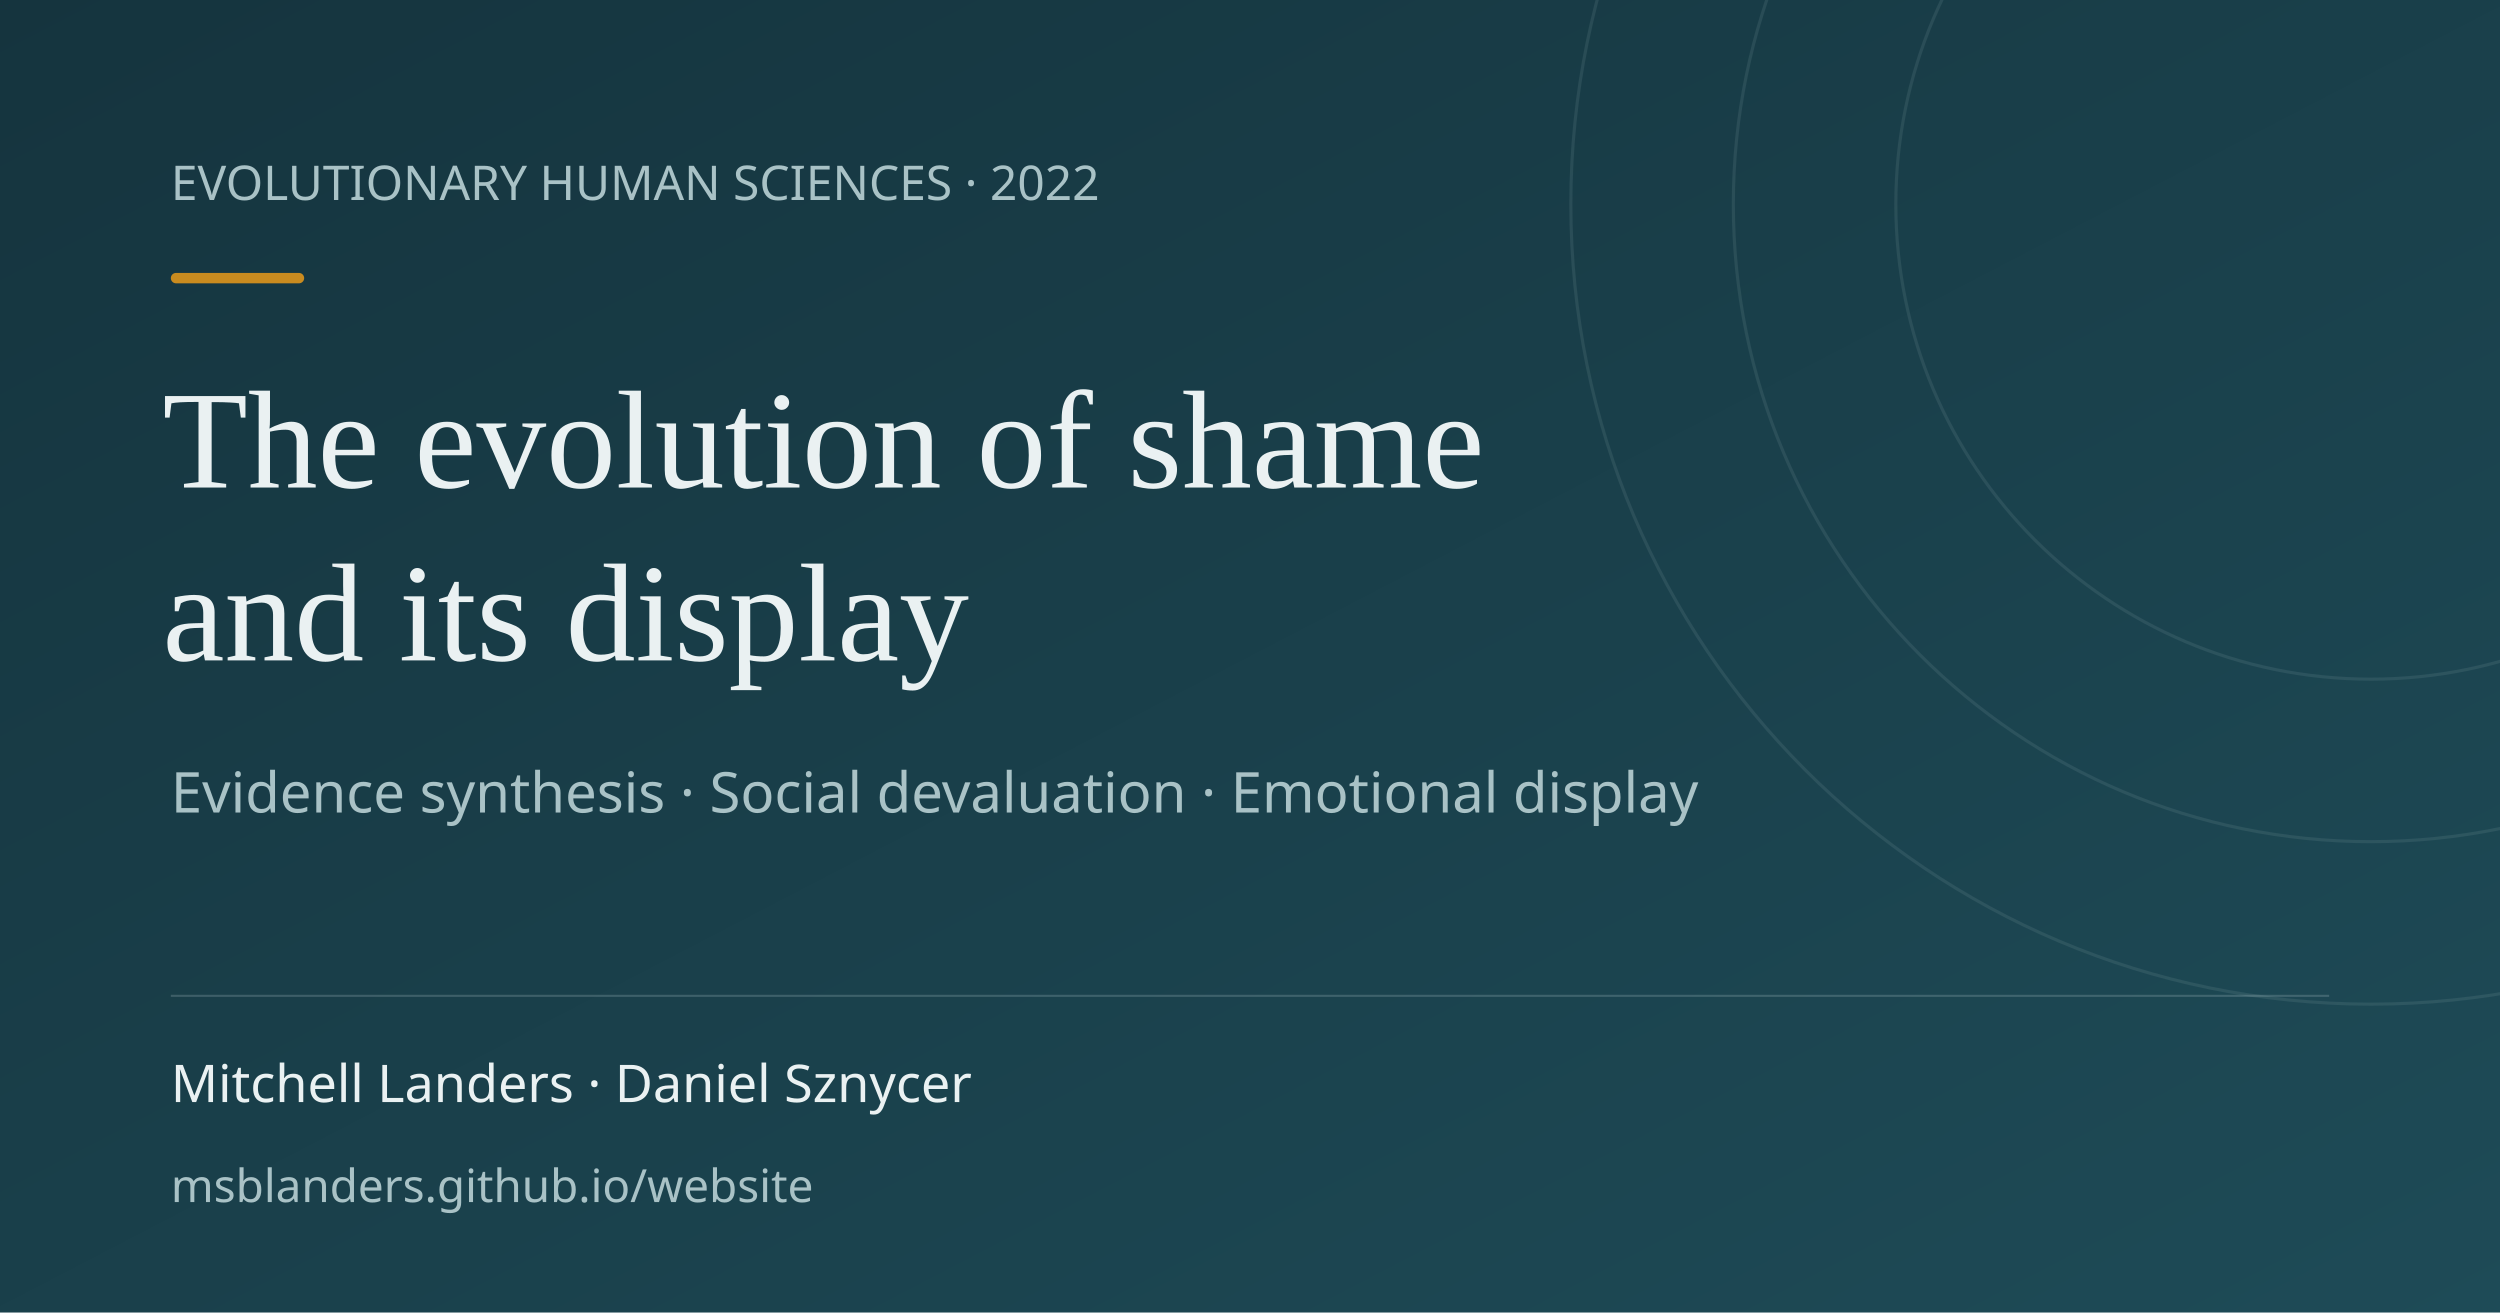
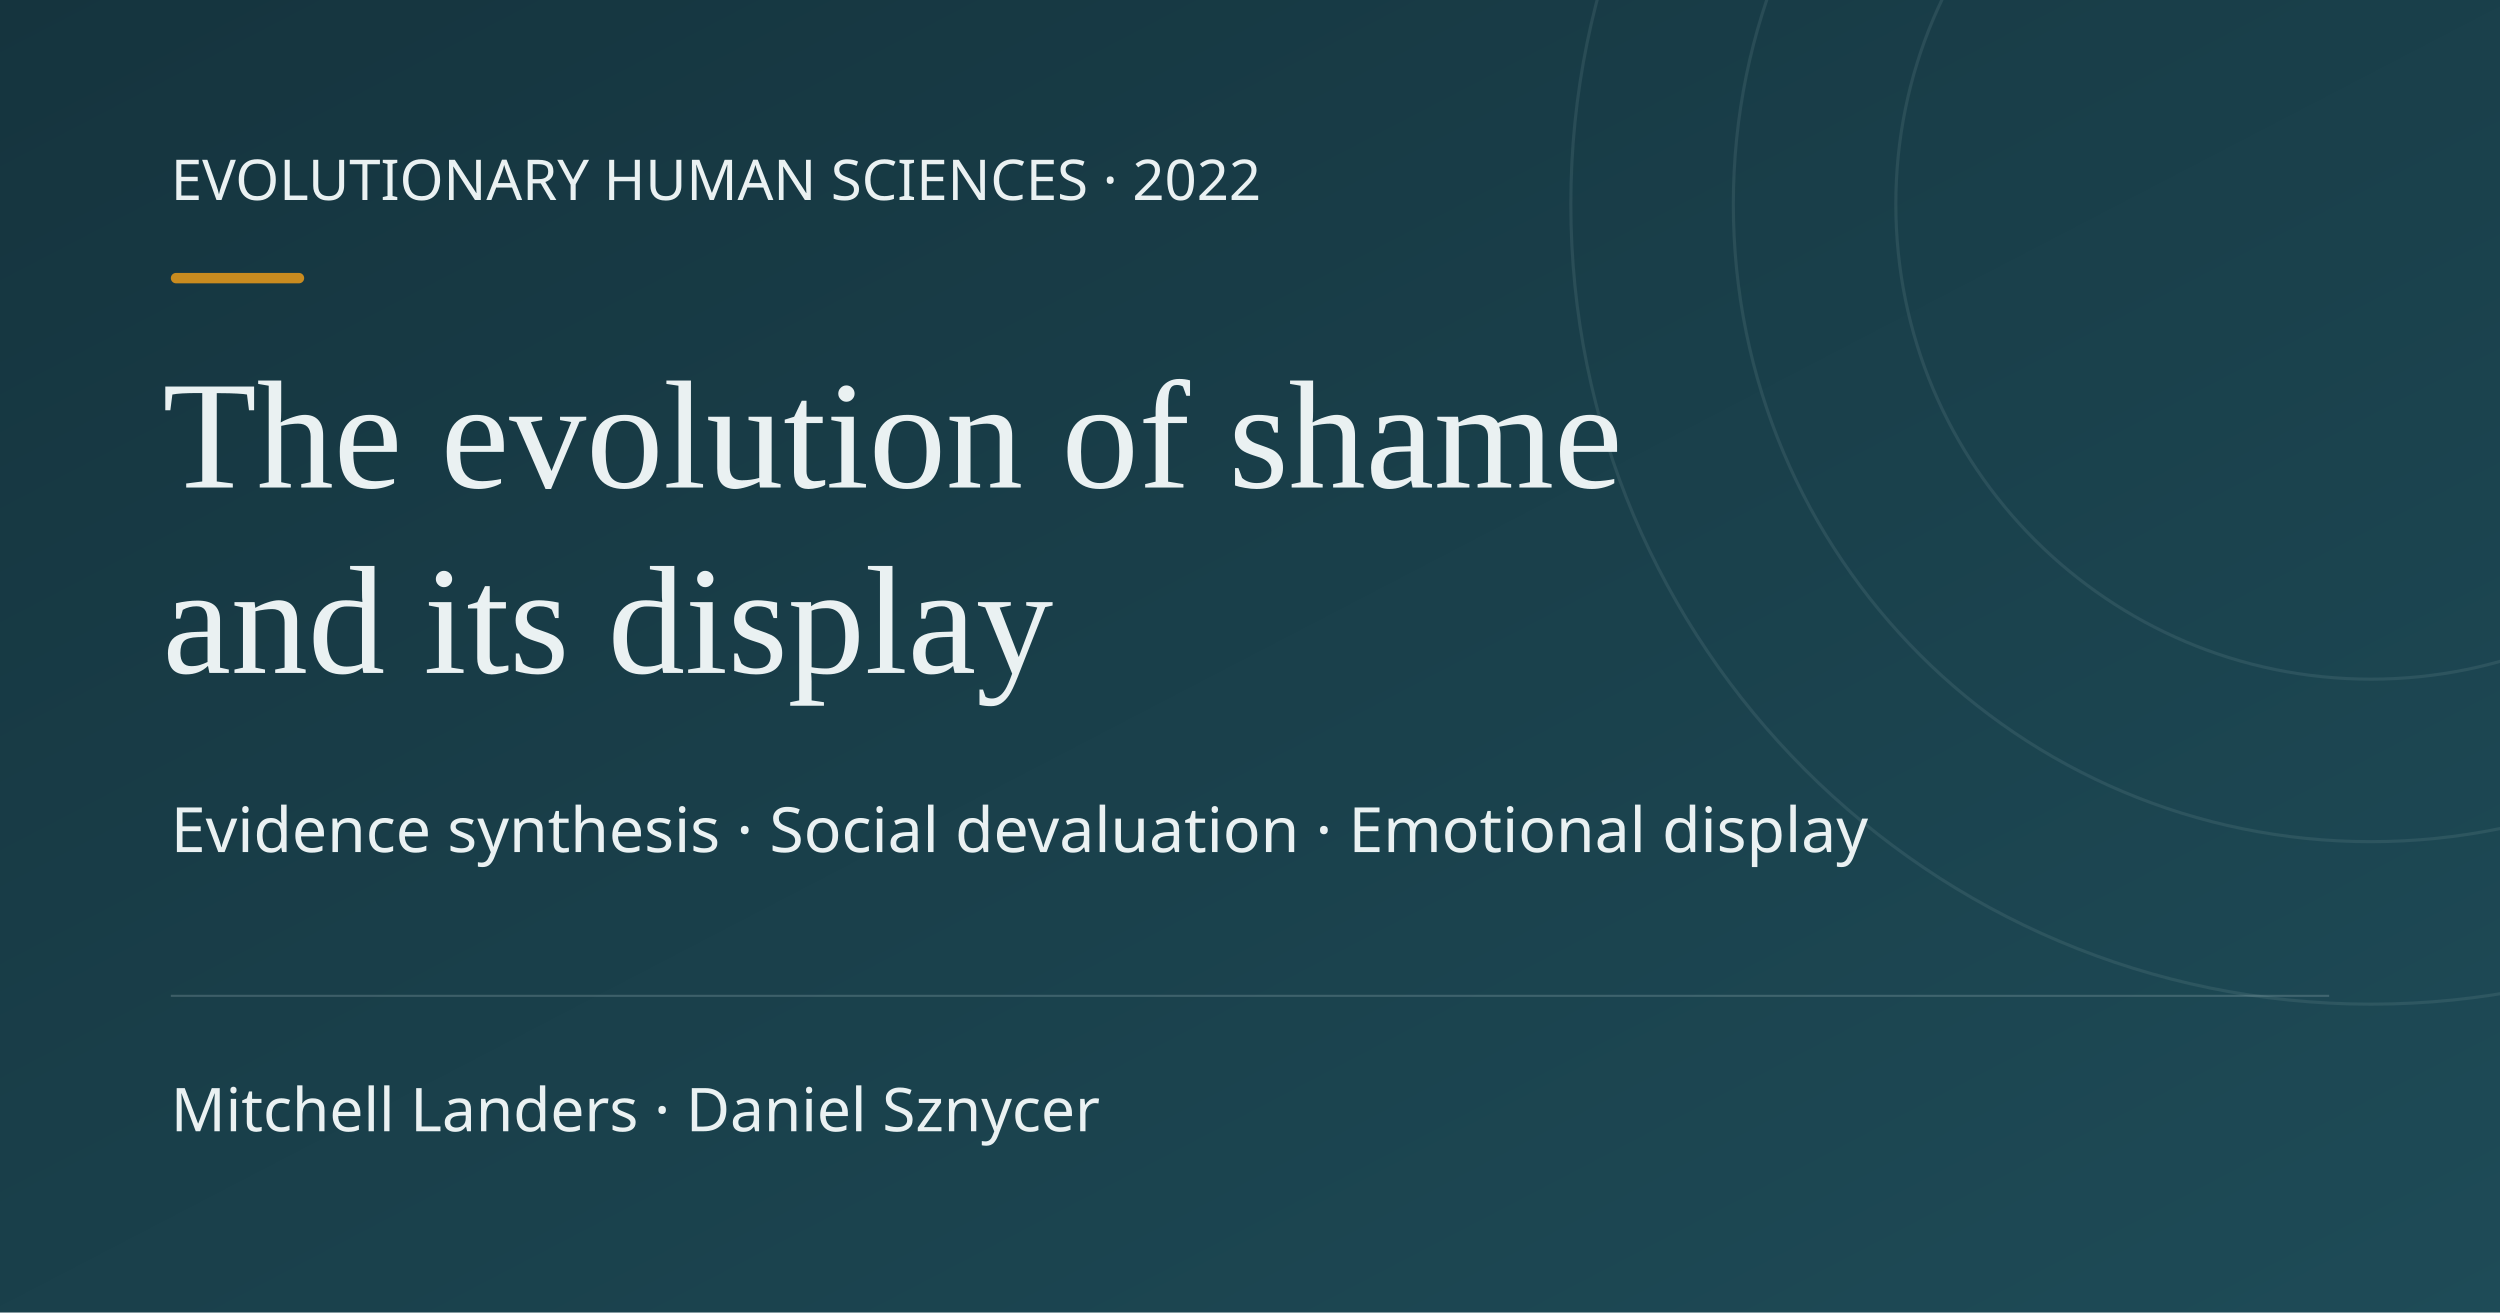
- <svg xmlns="http://www.w3.org/2000/svg" width="1200" height="630" viewBox="0 0 1200 630" role="img" aria-labelledby="title description">
+ <svg xmlns="http://www.w3.org/2000/svg" width="2400" height="1260" viewBox="0 0 1200 630" role="img" aria-labelledby="title description">
  <defs>
    <linearGradient id="background" x1="0" y1="0" x2="1" y2="1">
      <stop offset="0" stop-color="#15343E" />
      <stop offset="1" stop-color="#1E4B57" />
    </linearGradient>
    <clipPath id="canvas">
      <rect width="1200" height="630" />
    </clipPath>
  </defs>
  <g clip-path="url(#canvas)">
    <rect width="1200" height="630" fill="url(#background)" />
    <g fill="none" stroke="#A9C2C6" stroke-width="1.5" opacity=".12">
      <circle cx="1138" cy="98" r="228" />
      <circle cx="1138" cy="98" r="306" />
      <circle cx="1138" cy="98" r="384" />
    </g>
-     <text x="82" y="96" fill="#A9C2C6" font-family="IBM Plex Sans" font-size="23" font-weight="500">EVOLUTIONARY HUMAN SCIENCES · 2022</text>
+     <text x="82" y="96" fill="#EAF1F2" font-family="IBM Plex Sans" font-size="27" font-weight="500">EVOLUTIONARY HUMAN SCIENCES · 2022</text>
    <rect x="82" y="131" width="64" height="5" rx="2.5" fill="#C98B1F" />
-     <text x="78" y="234" fill="#EAF1F2" font-family="Fraunces 9pt Soft" font-size="67" font-weight="500">The evolution of shame</text>
-     <text x="78" y="317" fill="#EAF1F2" font-family="Fraunces 9pt Soft" font-size="67" font-weight="500">and its display</text>
-     <text x="82" y="390" fill="#A9C2C6" font-family="IBM Plex Sans" font-size="27">Evidence synthesis · Social devaluation · Emotional display</text>
+     <text x="78" y="234" fill="#EAF1F2" font-family="Fraunces 9pt Soft" font-size="74" font-weight="500">The evolution of shame</text>
+     <text x="78" y="323" fill="#EAF1F2" font-family="Fraunces 9pt Soft" font-size="74" font-weight="500">and its display</text>
+     <text x="82" y="409" fill="#EAF1F2" font-family="IBM Plex Sans" font-size="30" font-weight="500">Evidence synthesis · Social devaluation · Emotional display</text>
    <path d="M82 478 H1118" stroke="#A9C2C6" stroke-opacity=".25" />
-     <text x="82" y="529" fill="#EAF1F2" font-family="IBM Plex Sans" font-size="25">Mitchell Landers · Daniel Sznycer</text>
-     <text x="82" y="577" fill="#A9C2C6" font-family="IBM Plex Sans" font-size="22">msblanders.github.io/website</text>
+     <text x="82" y="543" fill="#EAF1F2" font-family="IBM Plex Sans" font-size="29" font-weight="500">Mitchell Landers · Daniel Sznycer</text>
  </g>
</svg>
